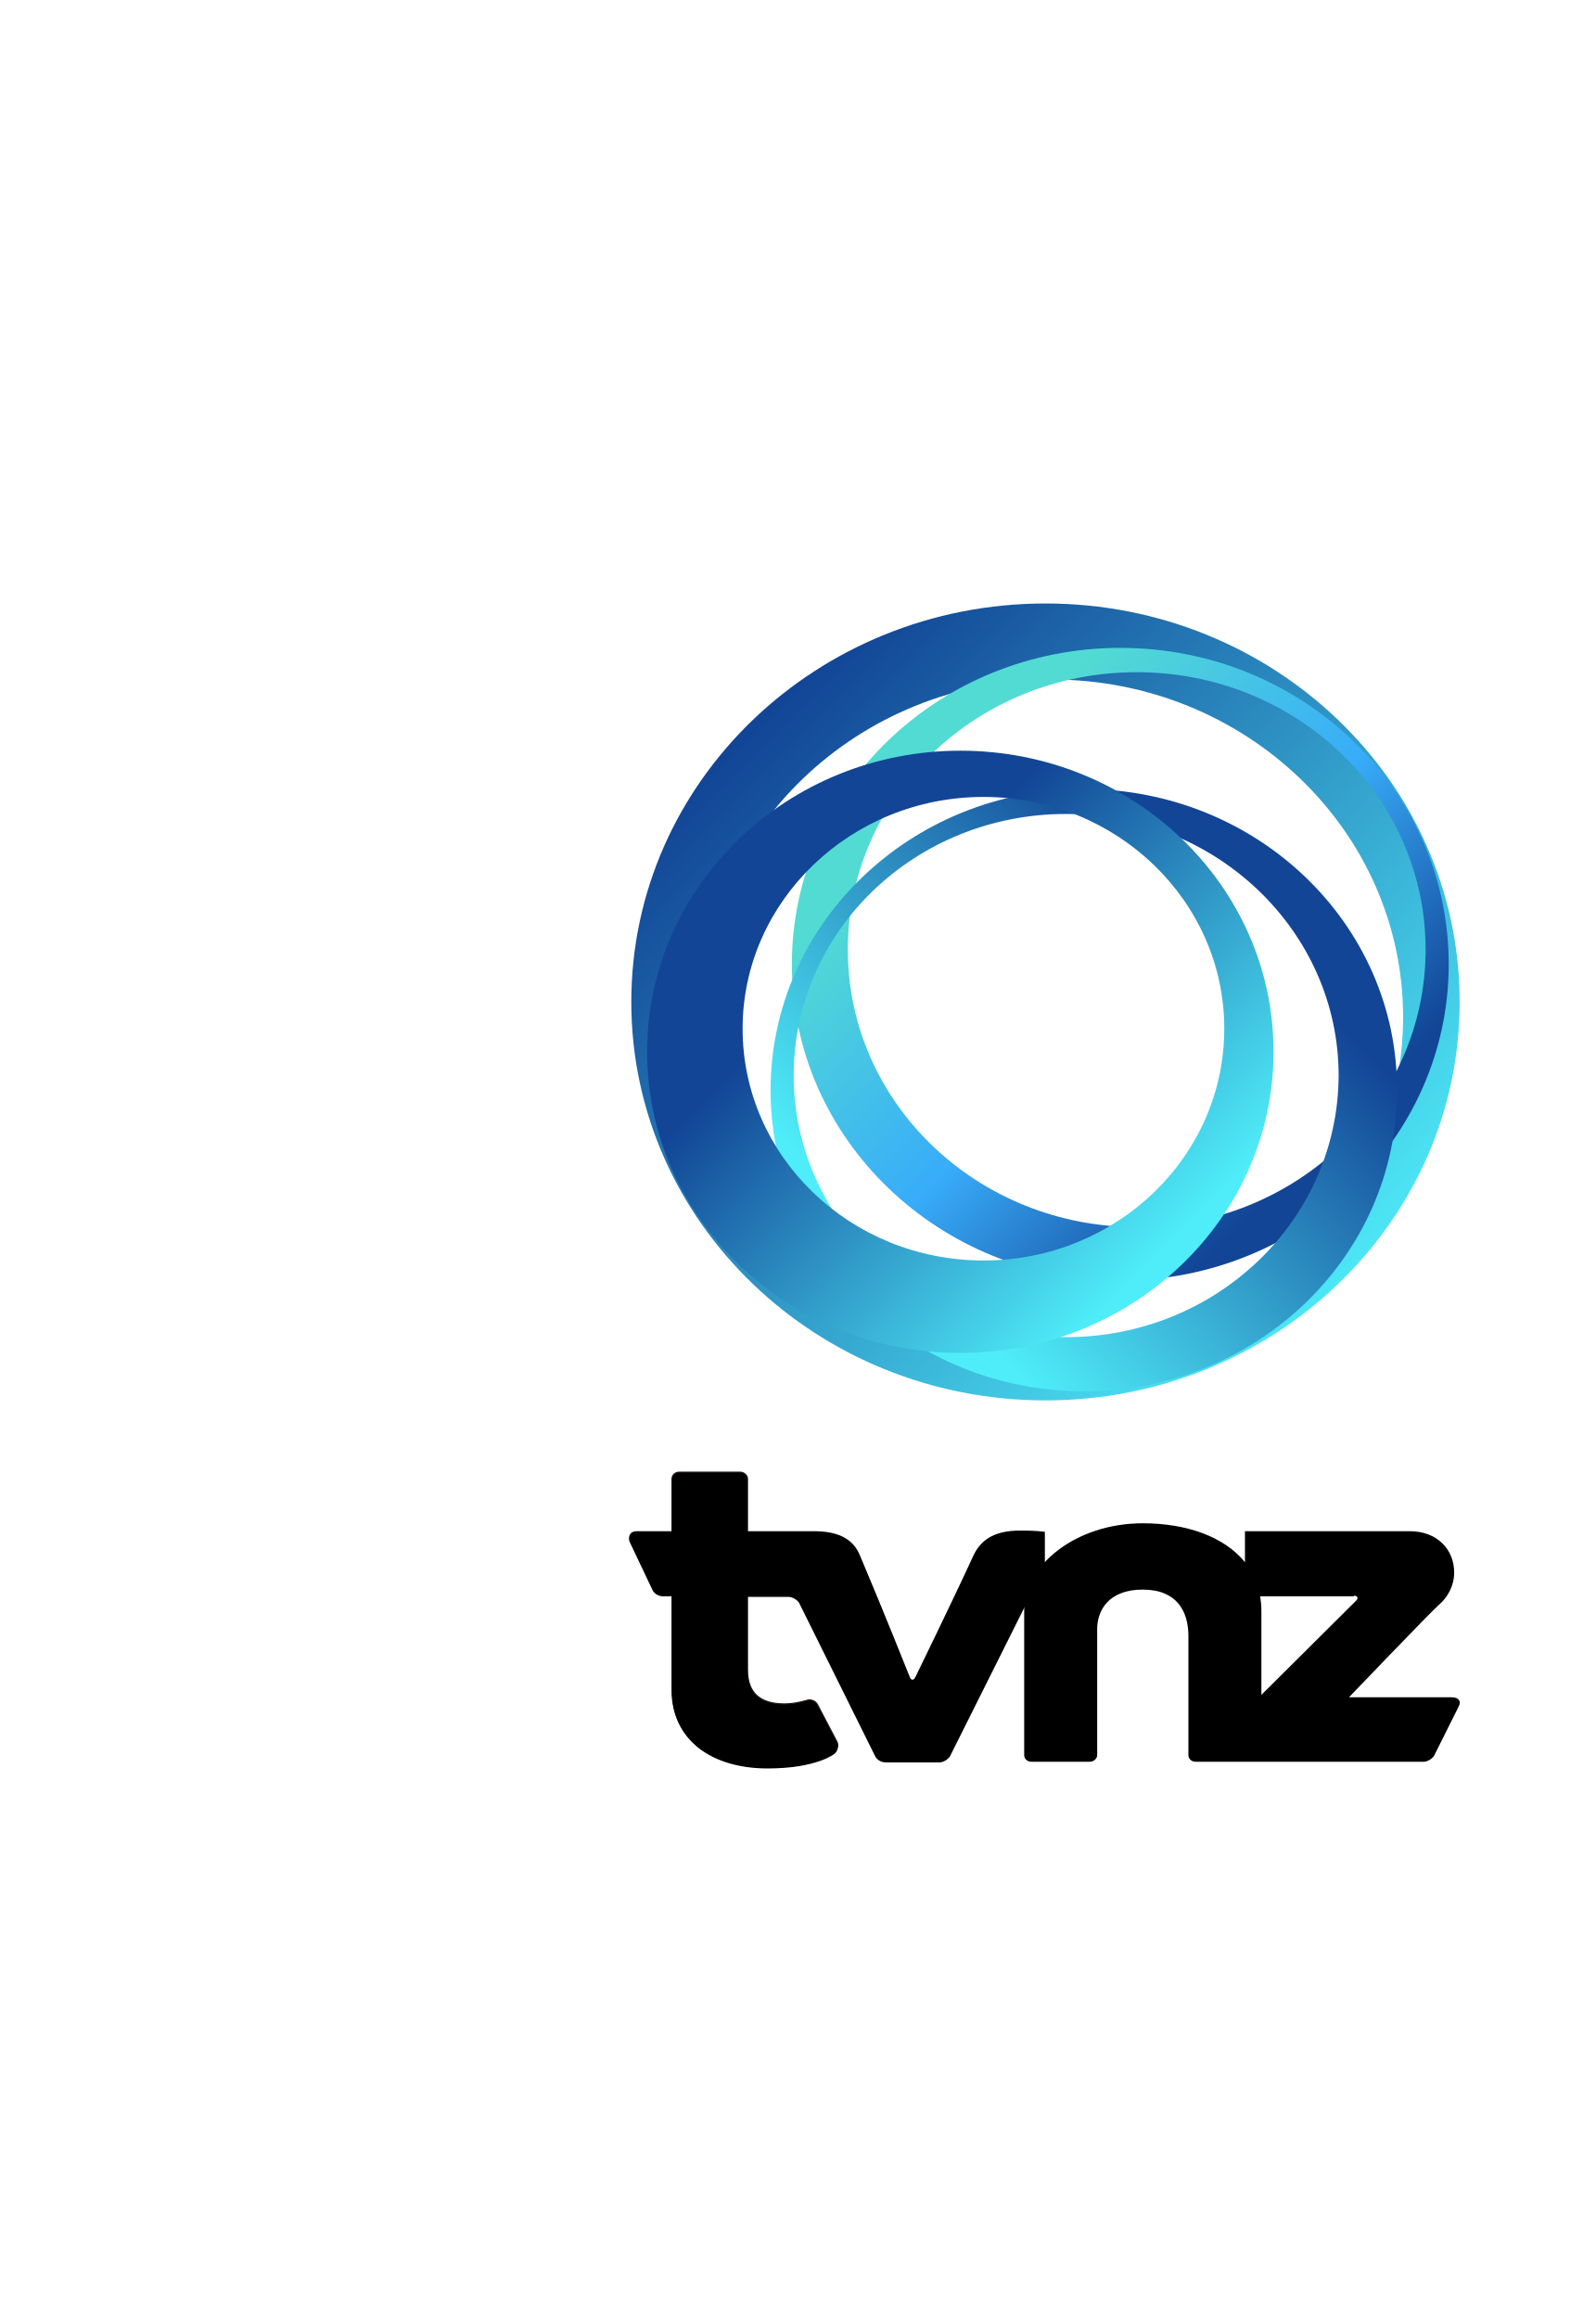
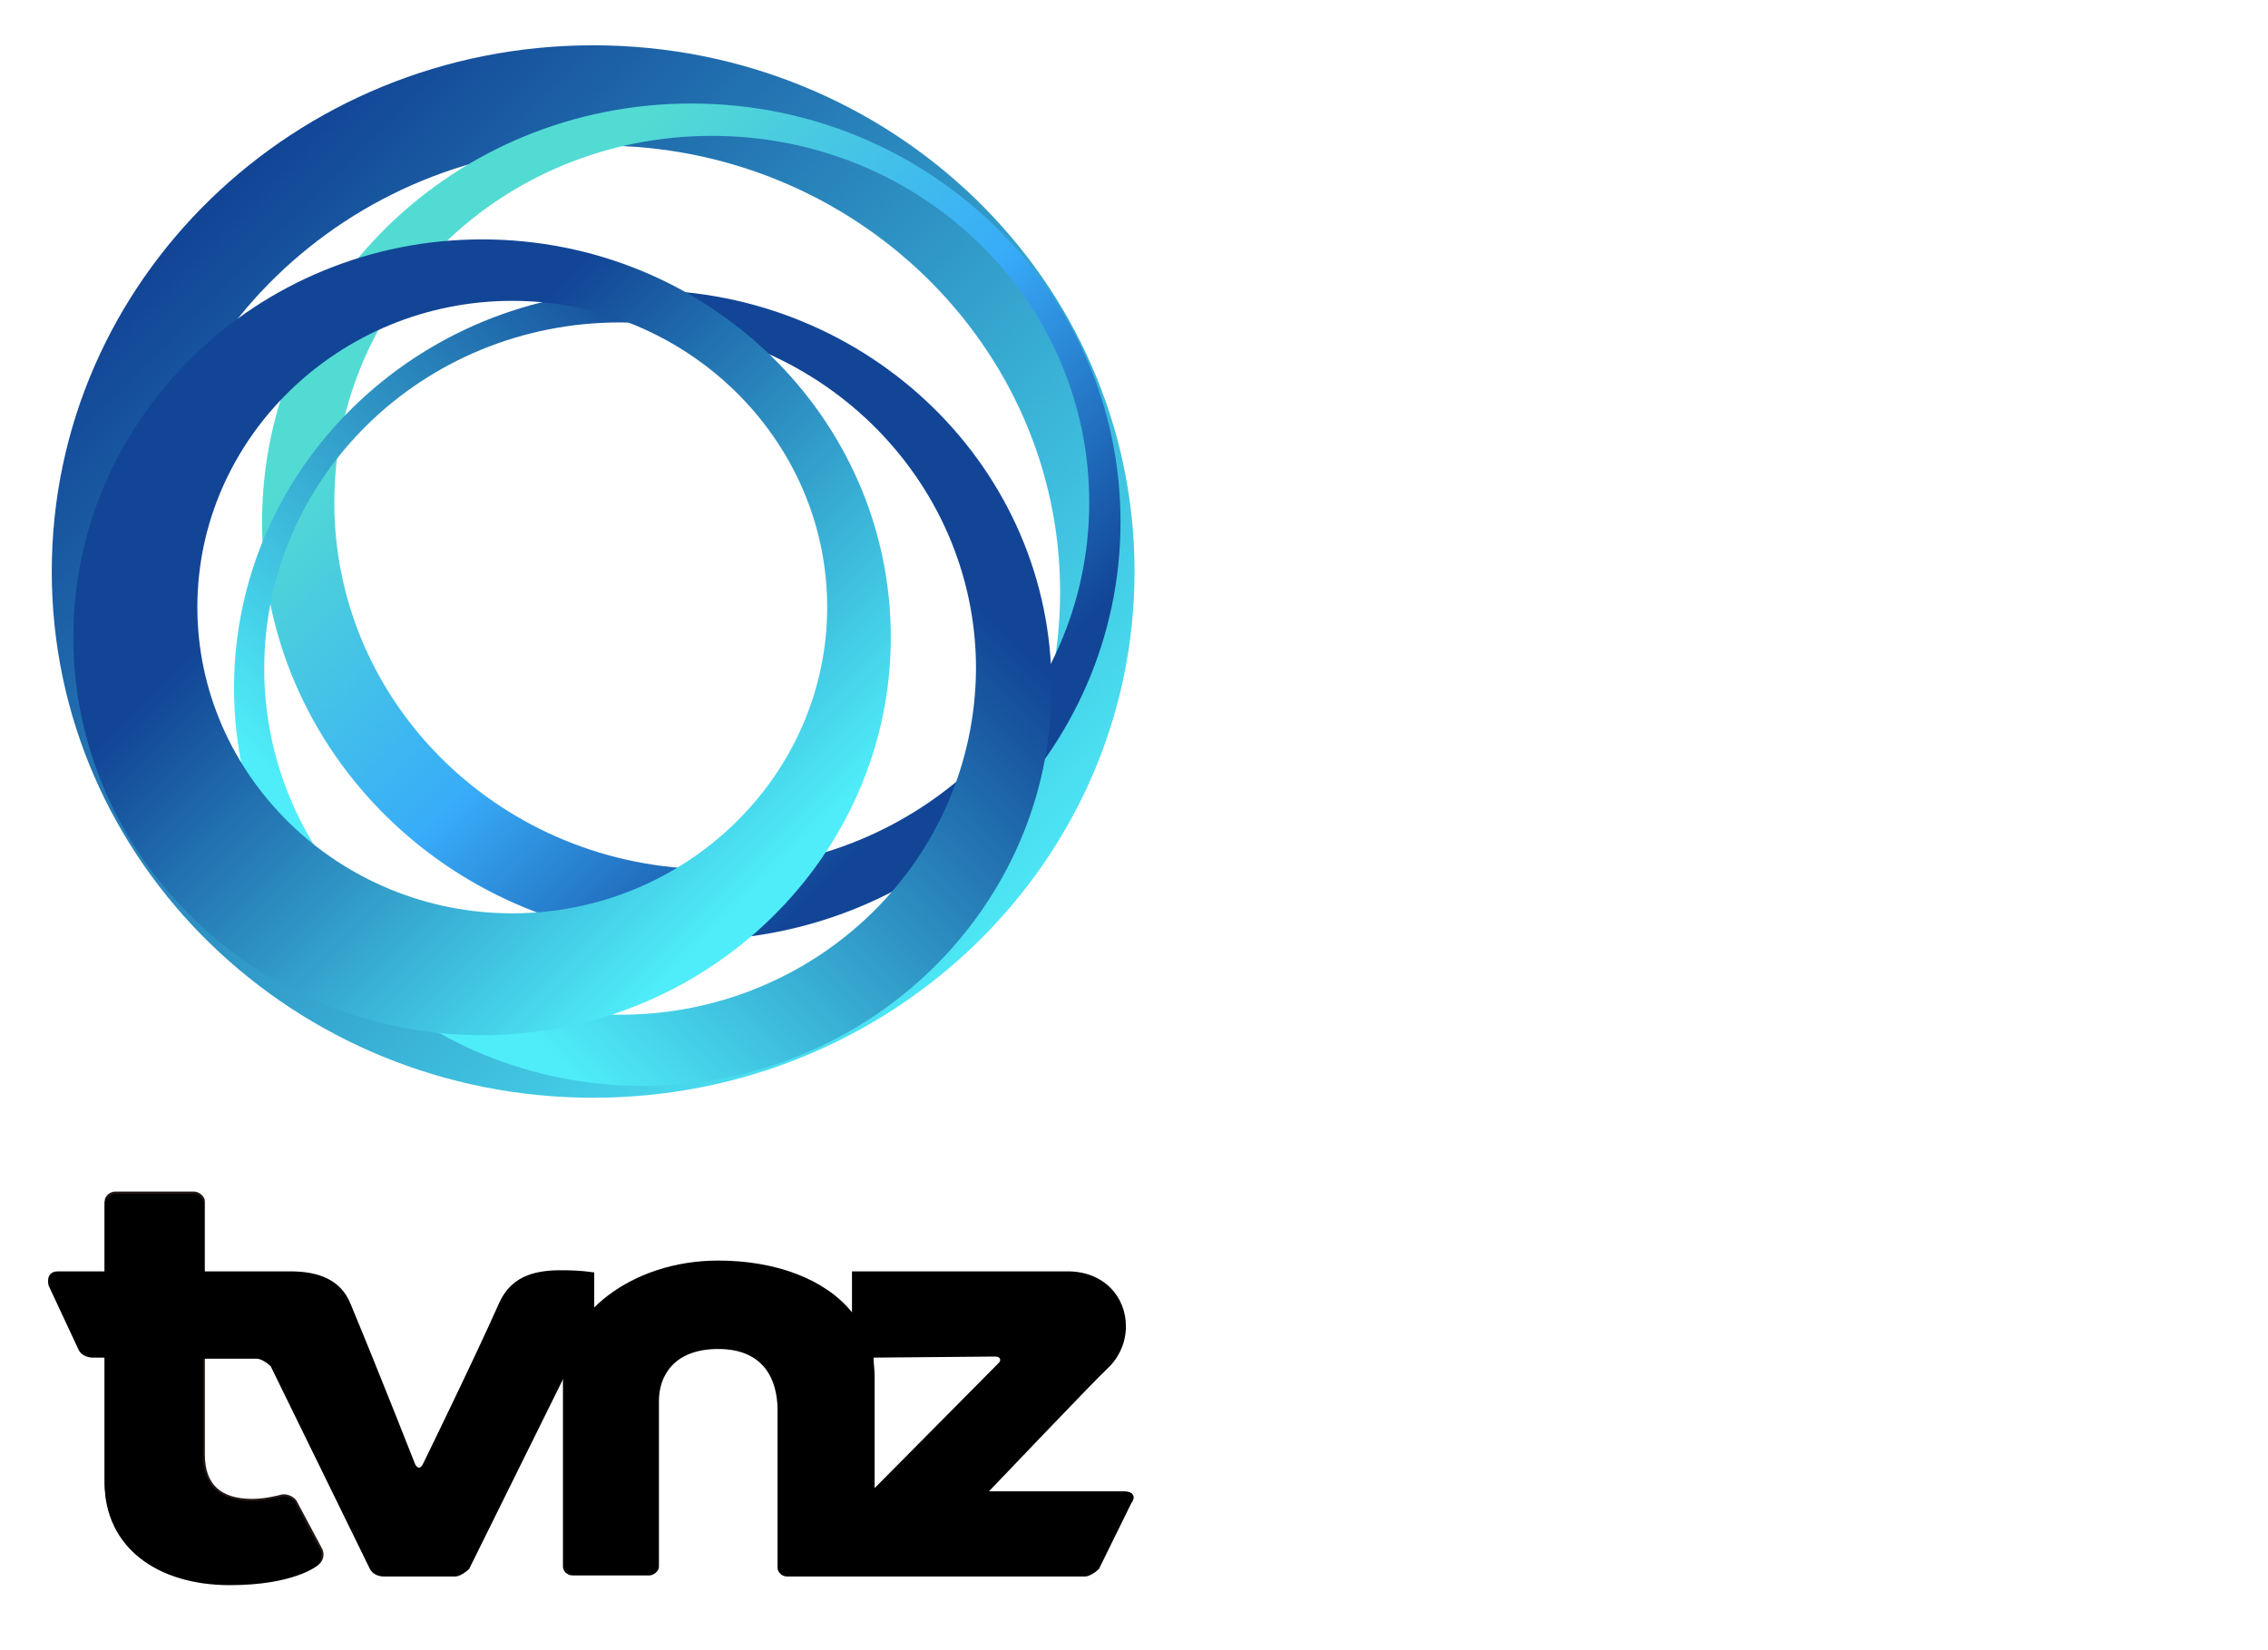
- <svg xmlns="http://www.w3.org/2000/svg" version="1.1" id="Layer_1" x="0px" y="0px" viewBox="0 0 262.3 381.2" style="enable-background:new 0 0 262.3 381.2;" xml:space="preserve">
+ <svg xmlns="http://www.w3.org/2000/svg" version="1.1" id="Layer_1" x="0px" y="0px" viewBox="0 0 210.3 153" style="enable-background:new 0 0 110.3 153;" xml:space="preserve">
  <style type="text/css">
	.st0{fill:url(#SVGID_1_);}
- 	.st1{fill:url(#SVGID_00000155856007831655878000000018326892576855493771_);}
- 	.st2{fill:url(#SVGID_00000011721636443993970290000005413113652105204910_);}
- 	.st3{fill:url(#SVGID_00000046320820377890003110000002542589448756127140_);}
+ 	.st1{fill:url(#SVGID_00000139980785798936005870000007392413768816586650_);}
+ 	.st2{fill:url(#SVGID_00000059279058686533260070000001419440639970354357_);}
+ 	.st3{fill:url(#SVGID_00000063599578968795112450000014001473538616335239_);}
	.st4{stroke:#231815;stroke-width:0.198;stroke-miterlimit:17.465;}
</style>
-   <linearGradient id="SVGID_1_" gradientUnits="userSpaceOnUse" x1="53.289" y1="347.569" x2="-2.659" y2="403.517" gradientTransform="matrix(1.7465 0 0 -1.7465 130.0631 822.9649)">
+   <linearGradient id="SVGID_1_" gradientUnits="userSpaceOnUse" x1="-160.588" y1="245.099" x2="-202.045" y2="203.643" gradientTransform="matrix(1.7465 0 0 1.7465 373.4221 -337.0596)">
    <stop offset="0" style="stop-color:#4FEDF9" />
    <stop offset="1" style="stop-color:#124596" />
  </linearGradient>
-   <path class="st0" d="M171.9,99.2c-37.6,0-68.1,29.3-68.1,65.5s30.5,65.5,68.1,65.5c37.6,0,68.1-29.3,68.1-65.5  S209.5,99.2,171.9,99.2z M172.9,222.7c-31.9,0-57.8-24.9-57.8-55.5s25.9-55.5,57.8-55.5c31.9,0,57.8,24.9,57.8,55.5  S204.8,222.7,172.9,222.7L172.9,222.7z" />
-   <linearGradient id="SVGID_00000033370917542731943000000014977268635040939935_" gradientUnits="userSpaceOnUse" x1="14.896" y1="396.601" x2="48.846" y2="362.651" gradientTransform="matrix(1.7465 0 0 -1.7465 130.0631 822.9649)">
+   <path class="st0" d="M55,4.2C27.3,4.2,4.8,26,4.8,53s22.5,48.8,50.2,48.8S105.2,80,105.2,53S82.7,4.2,55,4.2z M55.7,96.3  c-23.5,0-42.6-18.6-42.6-41.4s19.1-41.4,42.6-41.4s42.6,18.6,42.6,41.4S79.2,96.3,55.7,96.3L55.7,96.3z" />
+   <linearGradient id="SVGID_00000127001608337076224850000011782334913459758983_" gradientUnits="userSpaceOnUse" x1="-189.081" y1="208.764" x2="-163.925" y2="233.92" gradientTransform="matrix(1.7465 0 0 1.7465 373.4221 -337.0596)">
    <stop offset="0" style="stop-color:#52DBD3" />
    <stop offset="0.521" style="stop-color:#38ACF9" />
    <stop offset="1" style="stop-color:#124596" />
  </linearGradient>
-   <path style="fill:url(#SVGID_00000033370917542731943000000014977268635040939935_);" d="M184.2,106.5c-29.8,0-54,23.3-54,52  s24.2,52,54,52c29.8,0,54-23.3,54-52S214.1,106.5,184.2,106.5L184.2,106.5z M186.9,201.7c-26.2,0-47.5-20.4-47.5-45.6  s21.2-45.6,47.5-45.6s47.5,20.4,47.5,45.6S213.1,201.7,186.9,201.7L186.9,201.7z" />
-   <linearGradient id="SVGID_00000072964790227111687380000003716306167952000903_" gradientUnits="userSpaceOnUse" x1="11.085" y1="352.079" x2="42.687" y2="383.681" gradientTransform="matrix(1.7465 0 0 -1.7465 130.0631 822.9649)">
+   <path style="fill:url(#SVGID_00000127001608337076224850000011782334913459758983_);" d="M64.1,9.6c-22,0-39.8,17.4-39.8,38.8  s17.8,38.8,39.8,38.8s39.8-17.4,39.8-38.8S86.1,9.6,64.1,9.6L64.1,9.6z M66,80.6c-19.3,0-35-15.2-35-34s15.6-34,35-34s35,15.2,35,34  S85.3,80.6,66,80.6L66,80.6z" />
+   <linearGradient id="SVGID_00000127764359874569220580000012655132539900686242_" gradientUnits="userSpaceOnUse" x1="-191.895" y1="241.78" x2="-168.478" y2="218.363" gradientTransform="matrix(1.7465 0 0 1.7465 373.4221 -337.0596)">
    <stop offset="0" style="stop-color:#4FEDF9" />
    <stop offset="1" style="stop-color:#124596" />
  </linearGradient>
-   <path style="fill:url(#SVGID_00000072964790227111687380000003716306167952000903_);" d="M178.2,129.7c-28.5,0-51.5,22.2-51.5,49.5  c0,27.4,23.1,49.5,51.5,49.5c28.5,0,51.5-22.2,51.5-49.5C229.8,151.9,206.7,129.7,178.2,129.7L178.2,129.7z M175.3,219.8  c-24.7,0-44.8-19.3-44.8-43c0-23.8,20-43,44.8-43c24.7,0,44.8,19.3,44.8,43C220,200.6,200,219.8,175.3,219.8z" />
-   <linearGradient id="SVGID_00000059296244821168092050000003329388528192345227_" gradientUnits="userSpaceOnUse" x1="34.926" y1="353.228" x2="6.081" y2="382.073" gradientTransform="matrix(1.7465 0 0 -1.7465 130.0631 822.9649)">
+   <path style="fill:url(#SVGID_00000127764359874569220580000012655132539900686242_);" d="M59.6,26.9c-21,0-37.9,16.6-37.9,36.9  c0,20.4,17,36.9,37.9,36.9c21,0,37.9-16.6,37.9-36.9C97.6,43.5,80.6,26.9,59.6,26.9L59.6,26.9z M57.5,94.1c-18.2,0-33-14.4-33-32.1  c0-17.7,14.7-32.1,33-32.1c18.2,0,33,14.4,33,32.1C90.4,79.8,75.7,94.1,57.5,94.1z" />
+   <linearGradient id="SVGID_00000069390279367574161040000014879567945056021672_" gradientUnits="userSpaceOnUse" x1="-174.159" y1="240.927" x2="-195.532" y2="219.553" gradientTransform="matrix(1.7465 0 0 1.7465 373.4221 -337.0596)">
    <stop offset="0" style="stop-color:#4FEDF9" />
    <stop offset="1" style="stop-color:#124596" />
  </linearGradient>
-   <path style="fill:url(#SVGID_00000059296244821168092050000003329388528192345227_);" d="M157.9,123.4c-28.4,0-51.5,22.2-51.5,49.5  c0,27.3,23.1,49.5,51.5,49.5c28.4,0,51.5-22.2,51.5-49.5C209.4,145.5,186.3,123.4,157.9,123.4L157.9,123.4z M161.7,207.2  c-21.9,0-39.6-17.1-39.6-38.1s17.8-38.1,39.6-38.1c21.9,0,39.6,17.1,39.6,38.1S183.6,207.2,161.7,207.2z" />
-   <path class="st4" d="M122.9,274.5c0,3.8,2.1,5.6,6.1,5.6c1.8,0,3.7-0.6,3.7-0.6c0.6-0.2,1.4,0.1,1.7,0.7l3.2,6.1  c0.3,0.6,0.1,1.3-0.4,1.8c0,0-2.9,2.4-11,2.4c-9,0-15.7-4.6-15.7-12.7c0-8.1,0-34.7,0-34.7c0-0.6,0.5-1.1,1.2-1.1h10  c0.6,0,1.2,0.5,1.2,1.1C122.9,243.1,122.9,266.4,122.9,274.5L122.9,274.5z" />
-   <path d="M238.7,279c0,0-16.9,0-16.9,0c0,0,13.8-14.4,14.8-15.2c1.4-1.2,2.5-3.1,2.5-5.3c0-3.8-2.8-6.8-7.3-6.8c-6.6,0-16.7,0-27.1,0  v5.1c-3.4-4.2-9.6-6.4-16.8-6.4c-11,0-19.5,6.9-19.5,14.3v23.8c0,0.6,0.5,1.1,1.2,1.1h9.6c0.6,0,1.2-0.5,1.2-1.1c0,0,0-15.4,0-20.7  c0-3,1.8-6.5,7.5-6.5c5.7,0,7.5,3.7,7.5,7.6v19.6c0,0.6,0.5,1.1,1.2,1.1l37.5,0c0.6,0,1.4-0.5,1.7-1l4.1-8.2  C240.2,279.8,240,279,238.7,279L238.7,279z M222.6,262.3c0.6,0,0.8,0.4,0.4,0.8l-15.6,15.5c0-5.2,0-11,0-13.9c0-0.8-0.1-1.6-0.2-2.3  H222.6z" />
-   <path d="M167.7,251.6c-3.6,0-6.2,1.1-7.6,4c-3.3,7.2-9.6,20.1-9.6,20.1c-0.3,0.6-0.7,0.5-0.9,0c0,0-4.5-11.3-8.2-20  c-1.2-3-4-4-7.6-4c-2.6,0-6.6,0-10.9,0c0-4.9,0-8.5,0-8.5c0-0.6-0.5-1.1-1.2-1.1h-10c-0.6,0-1.2,0.5-1.2,1.1v8.5c-3.5,0-5.8,0-5.8,0  c-1.3,0-1.4,1.1-1.2,1.7l3.8,8c0.3,0.6,1,1,1.7,1h1.5v15.6c0,8.1,6.6,12.7,15.7,12.7c8.1,0,11-2.4,11-2.4c0.5-0.4,0.6-1.2,0.4-1.8  l-3.2-6.1c-0.3-0.6-1-0.9-1.7-0.7c0,0-1.9,0.6-3.7,0.6c-4,0-6.1-1.8-6.1-5.6c0-2.8,0-7.4,0-12.2h6.8c0.6,0,1.4,0.5,1.7,1l12.5,25.2  c0.3,0.6,1,1,1.7,1h8.9c0.6,0,1.4-0.5,1.7-1l12.6-25.2c0.3-0.6,1-1,1.7-1h1.3v-10.7C170.2,251.6,168.9,251.6,167.7,251.6z" />
+   <path style="fill:url(#SVGID_00000069390279367574161040000014879567945056021672_);" d="M44.7,22.2c-20.9,0-37.9,16.6-37.9,36.9  s17,36.9,37.9,36.9s37.9-16.6,37.9-36.9C82.6,38.7,65.6,22.2,44.7,22.2L44.7,22.2z M47.5,84.7c-16.1,0-29.2-12.8-29.2-28.4  s13.1-28.4,29.2-28.4c16.1,0,29.2,12.8,29.2,28.4S63.6,84.7,47.5,84.7z" />
+   <path class="st4" d="M18.9,134.9c0,2.8,1.5,4.2,4.5,4.2c1.3,0,2.7-0.4,2.7-0.4c0.4-0.1,1,0.1,1.3,0.5l2.4,4.5c0.2,0.4,0.1,1-0.3,1.3  c0,0-2.1,1.8-8.1,1.8c-6.6,0-11.6-3.4-11.6-9.5c0-6,0-25.9,0-25.9c0-0.4,0.4-0.8,0.9-0.8H18c0.4,0,0.9,0.4,0.9,0.8  C18.9,111.5,18.9,128.9,18.9,134.9L18.9,134.9z" />
+   <path d="M104.2,138.3H91.7c0,0,10.2-10.7,10.9-11.3c1-0.9,1.8-2.3,1.8-4c0-2.8-2.1-5.1-5.4-5.1c-4.9,0-12.3,0-20,0v3.8  c-2.5-3.1-7.1-4.8-12.4-4.8c-8.1,0-14.4,5.1-14.4,10.7v17.7c0,0.4,0.4,0.8,0.9,0.8h7.1c0.4,0,0.9-0.4,0.9-0.8c0,0,0-11.5,0-15.4  c0-2.2,1.3-4.8,5.5-4.8c4.2,0,5.5,2.8,5.5,5.7v14.6c0,0.4,0.4,0.8,0.9,0.8h27.6c0.4,0,1-0.4,1.3-0.7l3-6.1  C105.3,138.9,105.2,138.3,104.2,138.3L104.2,138.3z M92.3,125.8c0.4,0,0.6,0.3,0.3,0.6L81.1,138c0-3.9,0-8.2,0-10.4  c0-0.6-0.1-1.2-0.1-1.7L92.3,125.8L92.3,125.8z" />
+   <path d="M51.9,117.8c-2.7,0-4.6,0.8-5.6,3c-2.4,5.4-7.1,15-7.1,15c-0.2,0.4-0.5,0.4-0.7,0c0,0-3.3-8.4-6-14.9c-0.9-2.2-2.9-3-5.6-3  c-1.9,0-4.9,0-8,0c0-3.7,0-6.3,0-6.3c0-0.4-0.4-0.8-0.9-0.8h-7.4c-0.4,0-0.9,0.4-0.9,0.8v6.3c-2.6,0-4.3,0-4.3,0c-1,0-1,0.8-0.9,1.3  l2.8,6c0.2,0.4,0.7,0.7,1.3,0.7h1.1v11.6c0,6,4.9,9.5,11.6,9.5c6,0,8.1-1.8,8.1-1.8c0.4-0.3,0.4-0.9,0.3-1.3l-2.4-4.5  c-0.2-0.4-0.7-0.7-1.3-0.5c0,0-1.4,0.4-2.7,0.4c-2.9,0-4.5-1.3-4.5-4.2c0-2.1,0-5.5,0-9.1h5c0.4,0,1,0.4,1.3,0.7l9.2,18.8  c0.2,0.4,0.7,0.7,1.3,0.7h6.6c0.4,0,1-0.4,1.3-0.7l9.3-18.8c0.2-0.4,0.7-0.7,1.3-0.7h1v-8C53.7,117.8,52.8,117.8,51.9,117.8z" />
</svg>
